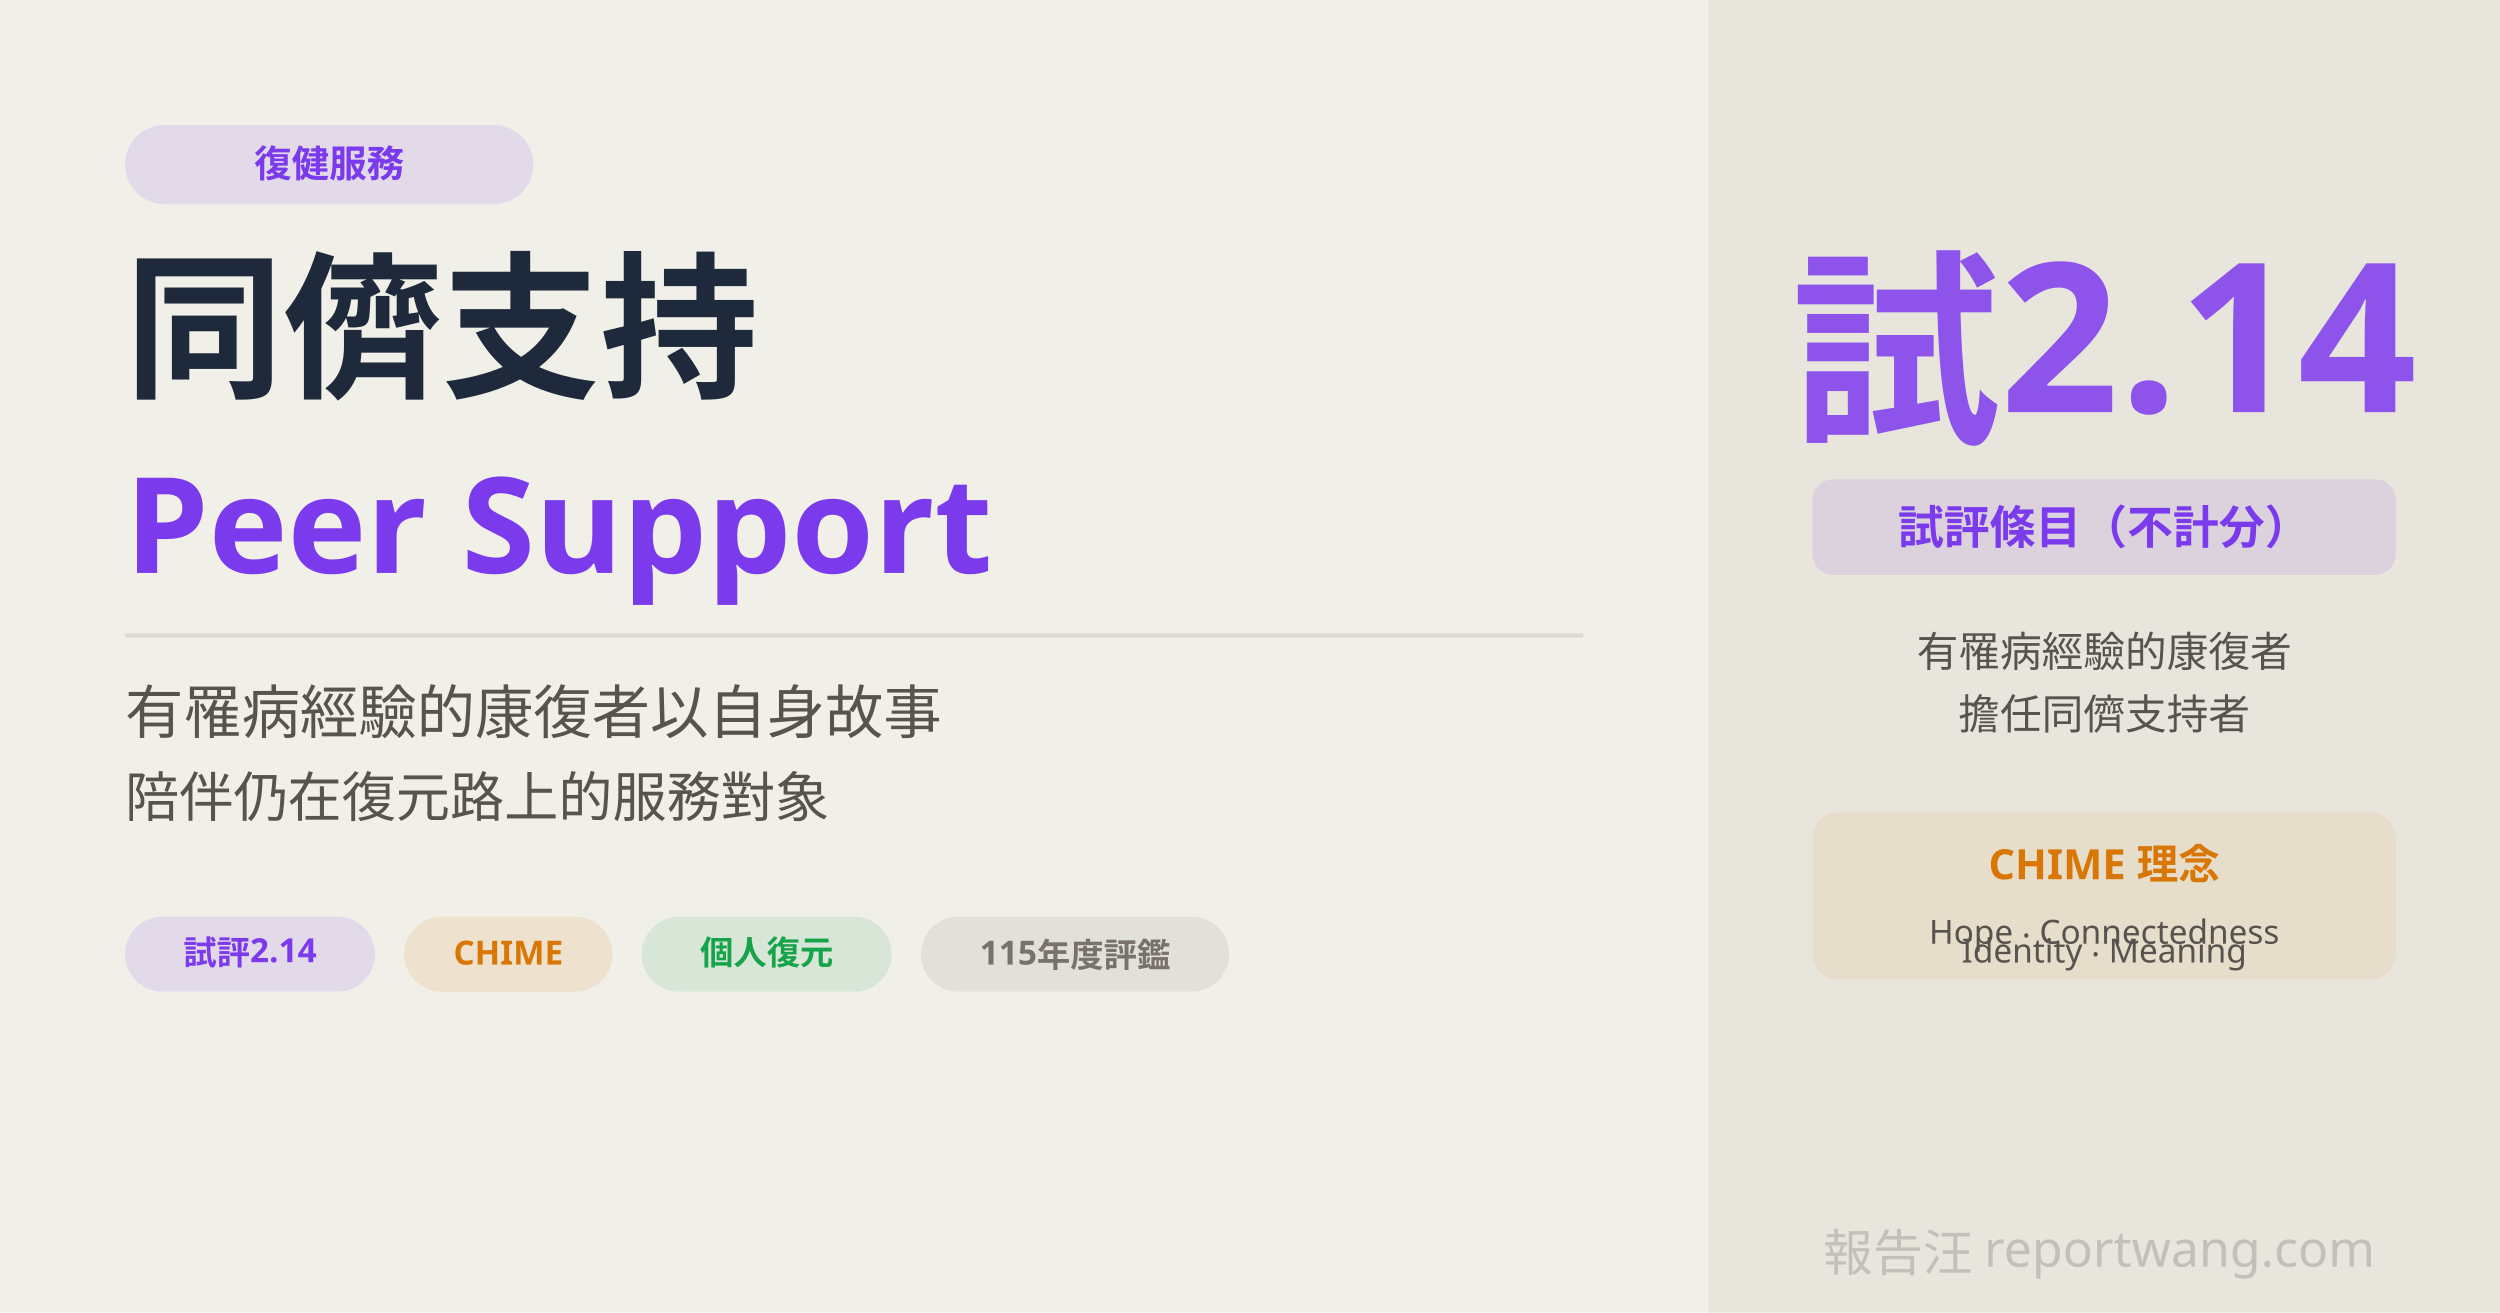
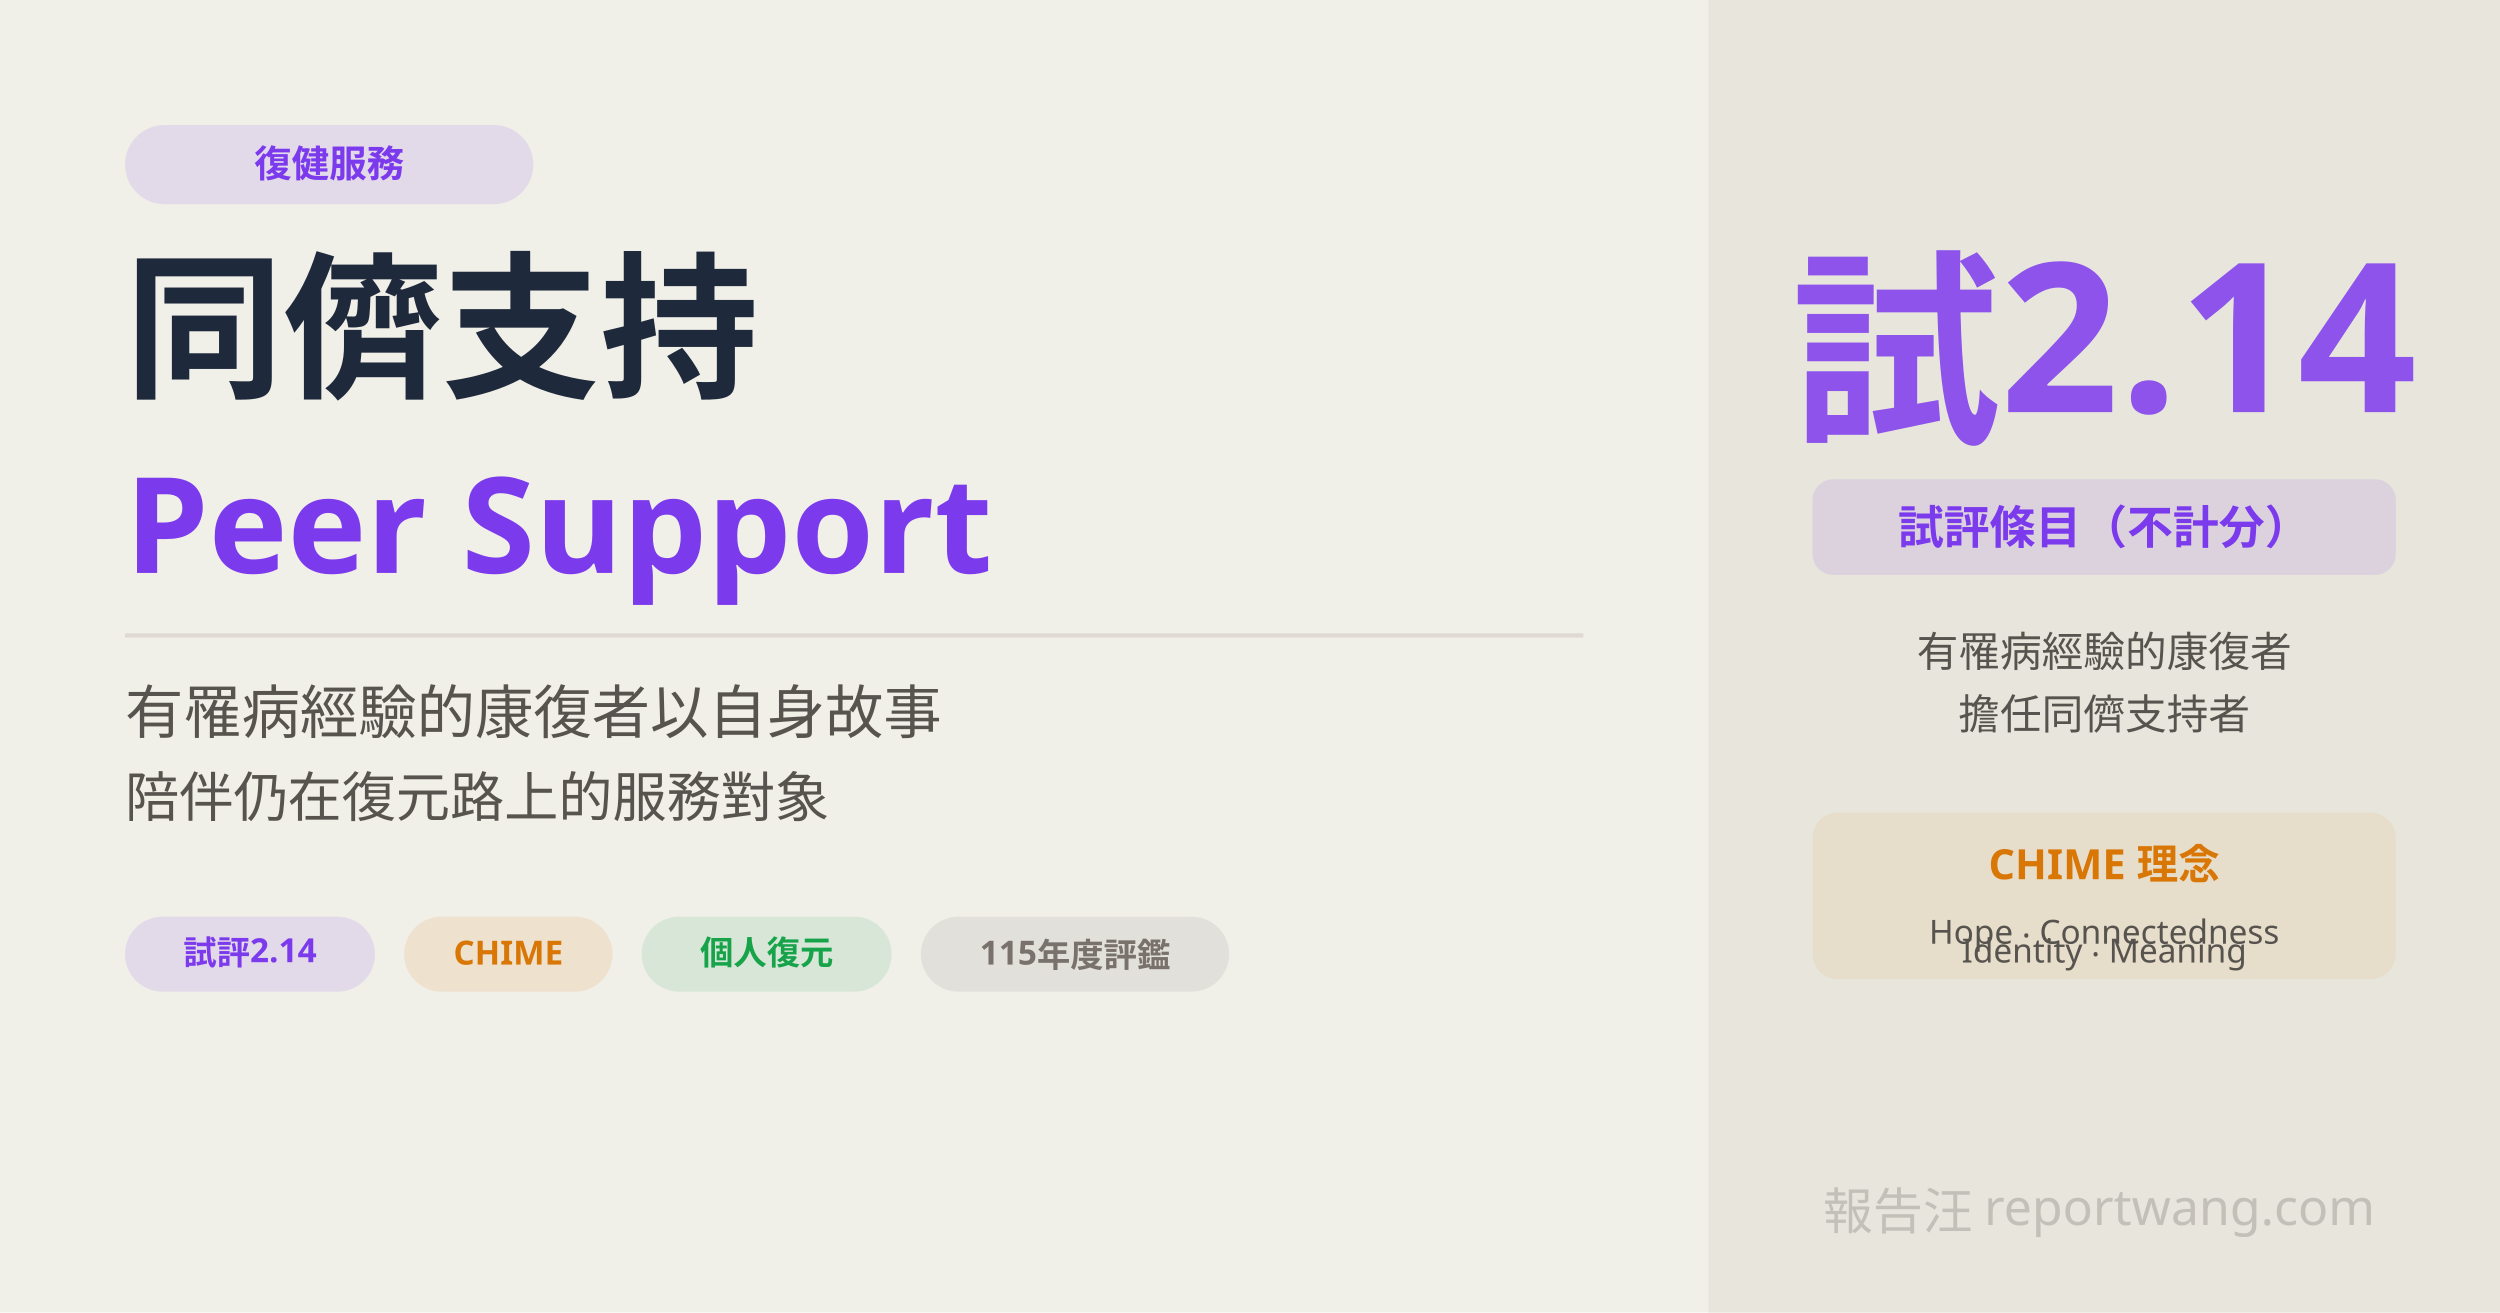
<svg xmlns="http://www.w3.org/2000/svg" width="1200" height="630" viewBox="0 0 1200 630" font-family="'Noto Sans TC', sans-serif">
  <rect width="1200" height="630" fill="#f0efe8" />
  <rect x="820" y="0" width="380" height="630" fill="#e8e6dc" />
  <text x="1010" y="205" font-size="100" fill="#7c3aed" text-anchor="middle" font-weight="700" opacity="0.85">試2.14</text>
  <rect x="870" y="230" width="280" height="46" rx="10" fill="#7c3aed" opacity="0.12" />
  <text x="1010" y="261" font-size="22" fill="#7c3aed" text-anchor="middle" font-weight="700">試評條目（不計分）</text>
  <text x="1010" y="320" font-size="20" fill="#57534e" text-anchor="middle">有罹病經驗的康復者</text>
  <text x="1010" y="350" font-size="20" fill="#57534e" text-anchor="middle">擔任同儕支持者</text>
  <rect x="870" y="390" width="280" height="80" rx="12" fill="#d97706" opacity="0.08" />
  <text x="1010" y="422" font-size="20" fill="#d97706" text-anchor="middle" font-weight="700">CHIME 理念</text>
  <text x="1010" y="453" font-size="16" fill="#57534e" text-anchor="middle">Hope ‧ Connectedness</text>
  <text x="1010" y="462" font-size="16" fill="#57534e" text-anchor="middle">Identity ‧ Meaning</text>
  <rect x="60" y="60" width="196" height="38" rx="19" fill="#7c3aed" opacity="0.12" />
  <text x="158" y="85" font-size="18" fill="#7c3aed" text-anchor="middle" font-weight="700">復健服務</text>
  <text x="60" y="185" font-size="76" fill="#1e293b" font-weight="700">同儕支持</text>
  <text x="60" y="275" font-size="64" fill="#7c3aed" font-weight="700">Peer Support</text>
  <line x1="60" y1="305" x2="760" y2="305" stroke="#dedad3" stroke-width="2" />
  <text x="60" y="352" font-size="28" fill="#57534e">有罹病經驗的康復者以自身故事</text>
  <text x="60" y="392" font-size="26" fill="#57534e">陪伴仍在復元路上的服務對象</text>
  <rect x="60" y="440" width="120" height="36" rx="18" fill="#7c3aed" opacity="0.12" />
  <text x="120" y="463" font-size="16" fill="#7c3aed" text-anchor="middle" font-weight="600">試評2.14</text>
  <rect x="194" y="440" width="100" height="36" rx="18" fill="#d97706" opacity="0.12" />
  <text x="244" y="463" font-size="16" fill="#d97706" text-anchor="middle" font-weight="600">CHIME</text>
  <rect x="308" y="440" width="120" height="36" rx="18" fill="#16a34a" opacity="0.12" />
  <text x="368" y="463" font-size="16" fill="#16a34a" text-anchor="middle" font-weight="600">個人復元</text>
  <rect x="442" y="440" width="148" height="36" rx="18" fill="#78716c" opacity="0.12" />
  <text x="516" y="463" font-size="16" fill="#78716c" text-anchor="middle" font-weight="600">115年度評鑑</text>
-   <text x="1140" y="610" font-size="24" fill="#c4bfb8" text-anchor="end" font-weight="400">報告汪 reportwang.com</text>
+   <text x="1140" y="590" font-size="24" fill="#c4bfb8" text-anchor="end" font-weight="400">報告汪 reportwang.com</text>
</svg>
